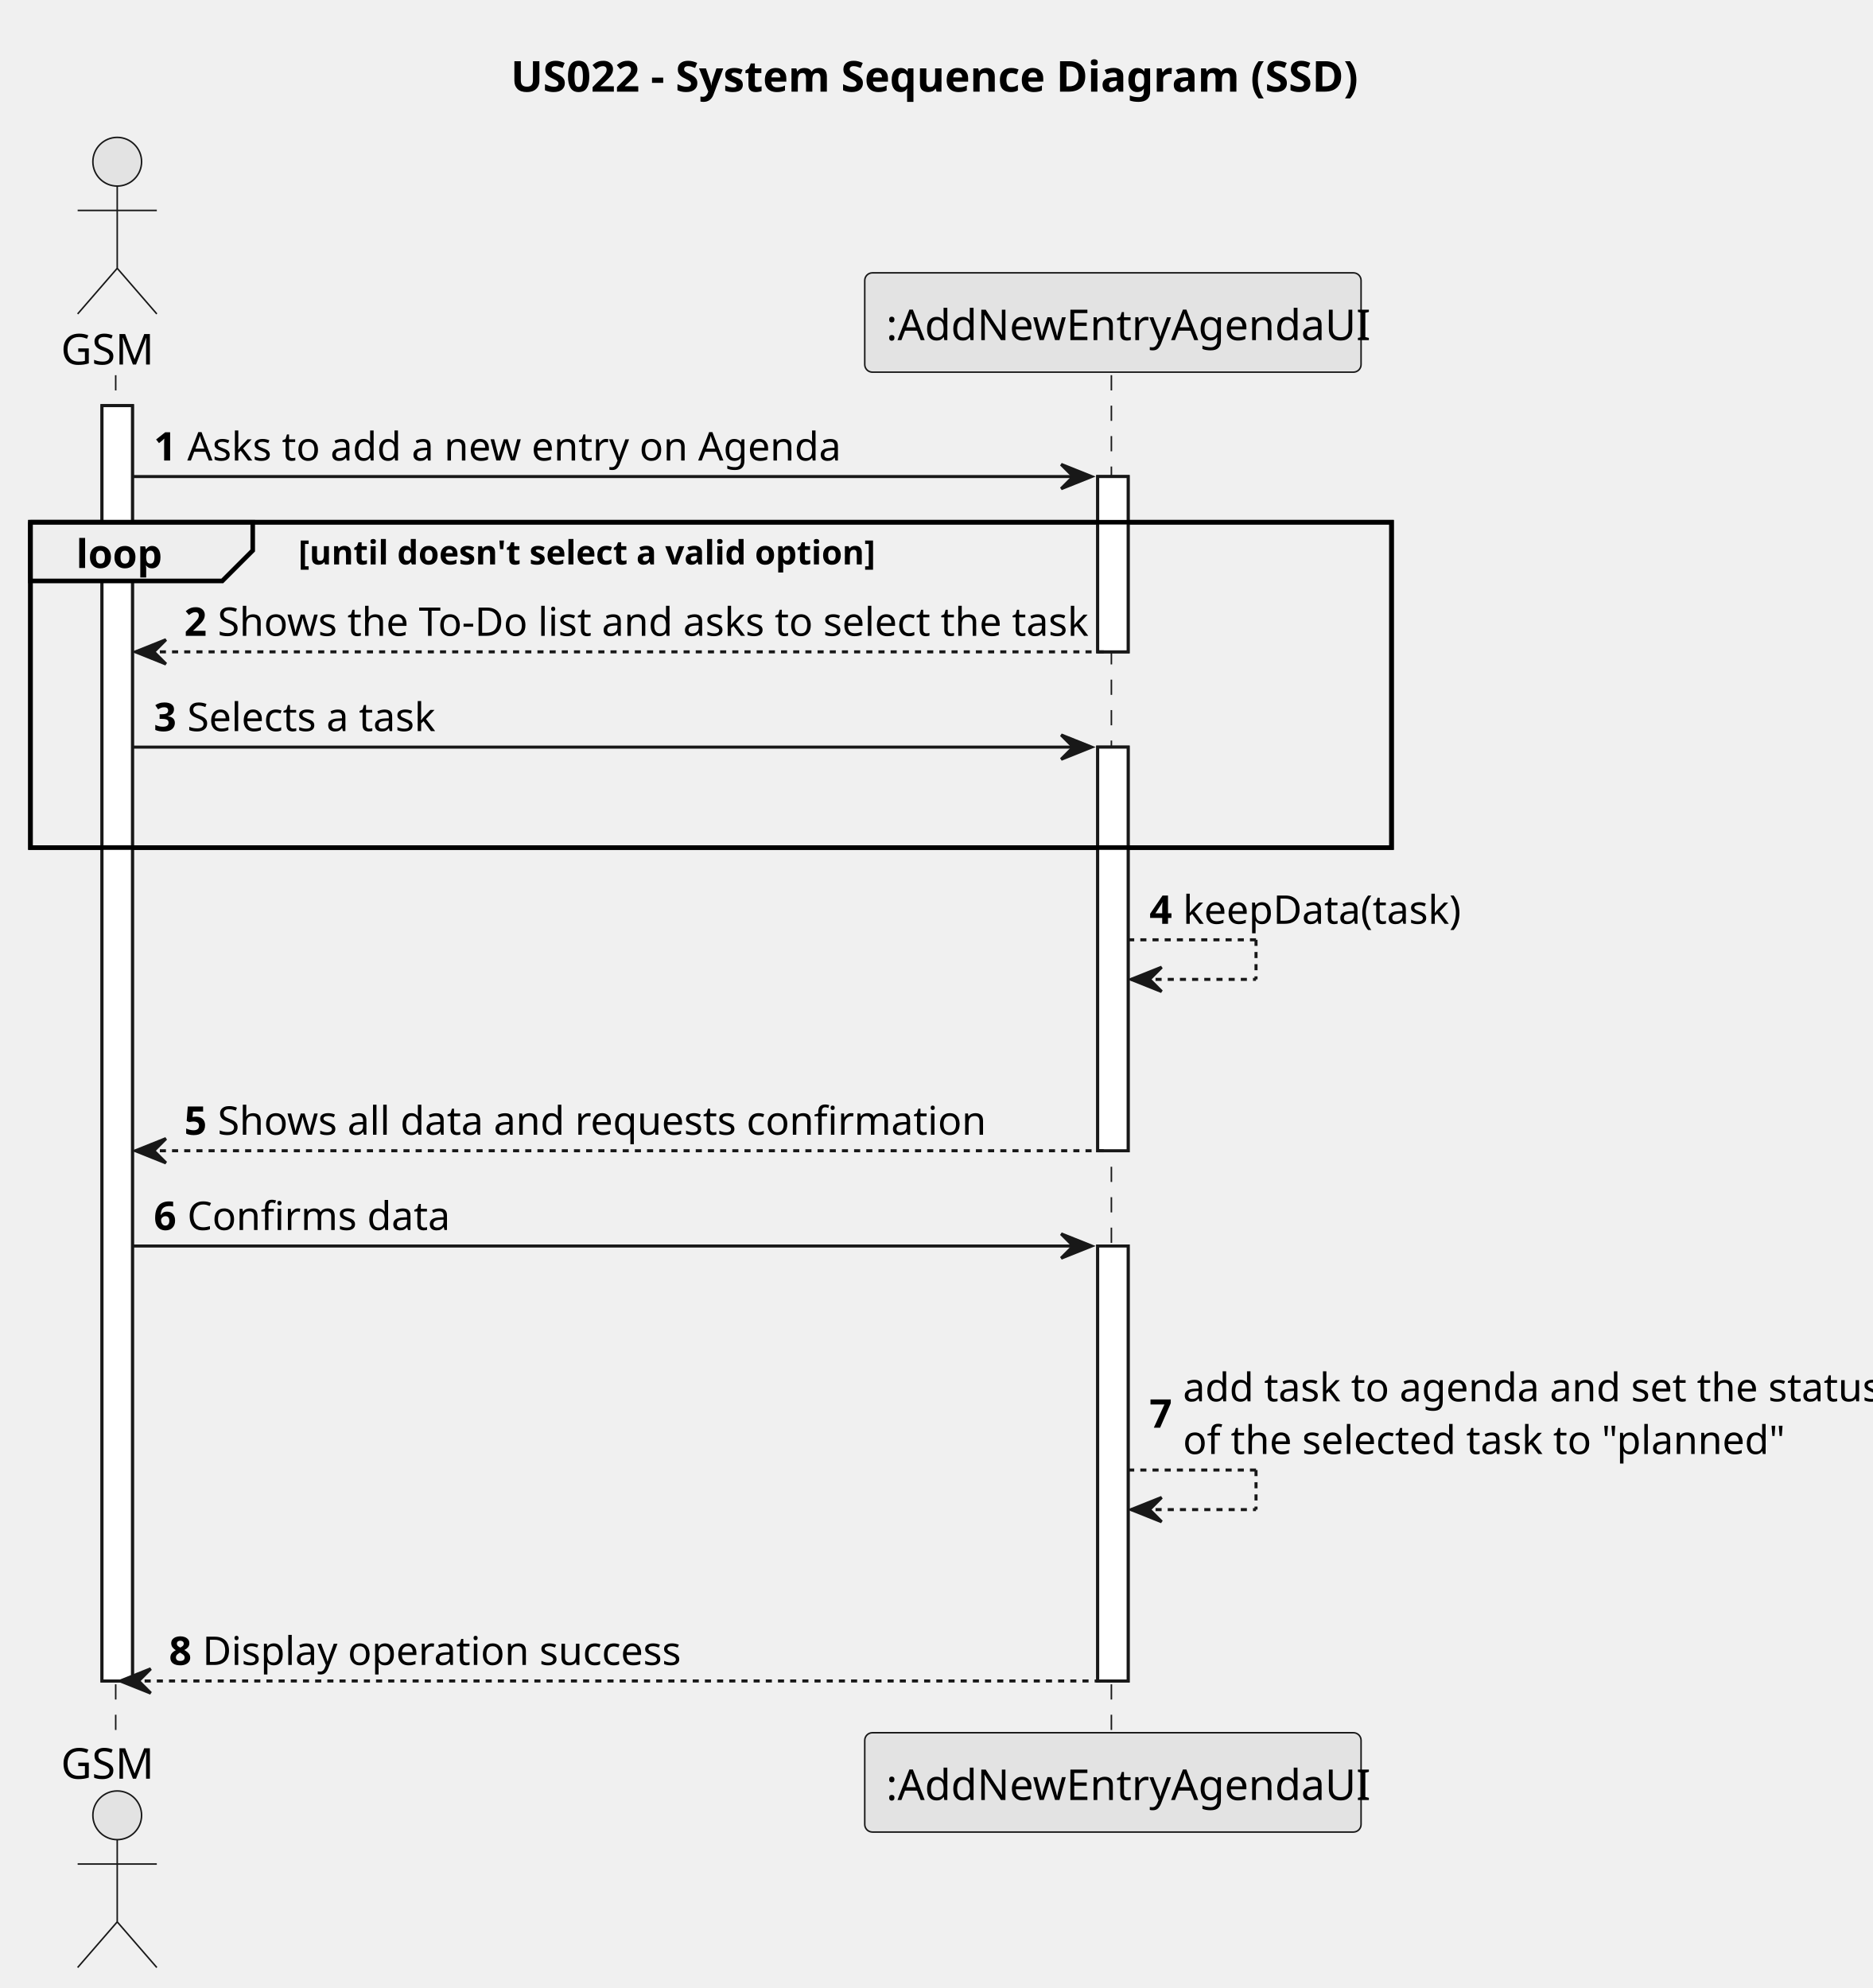
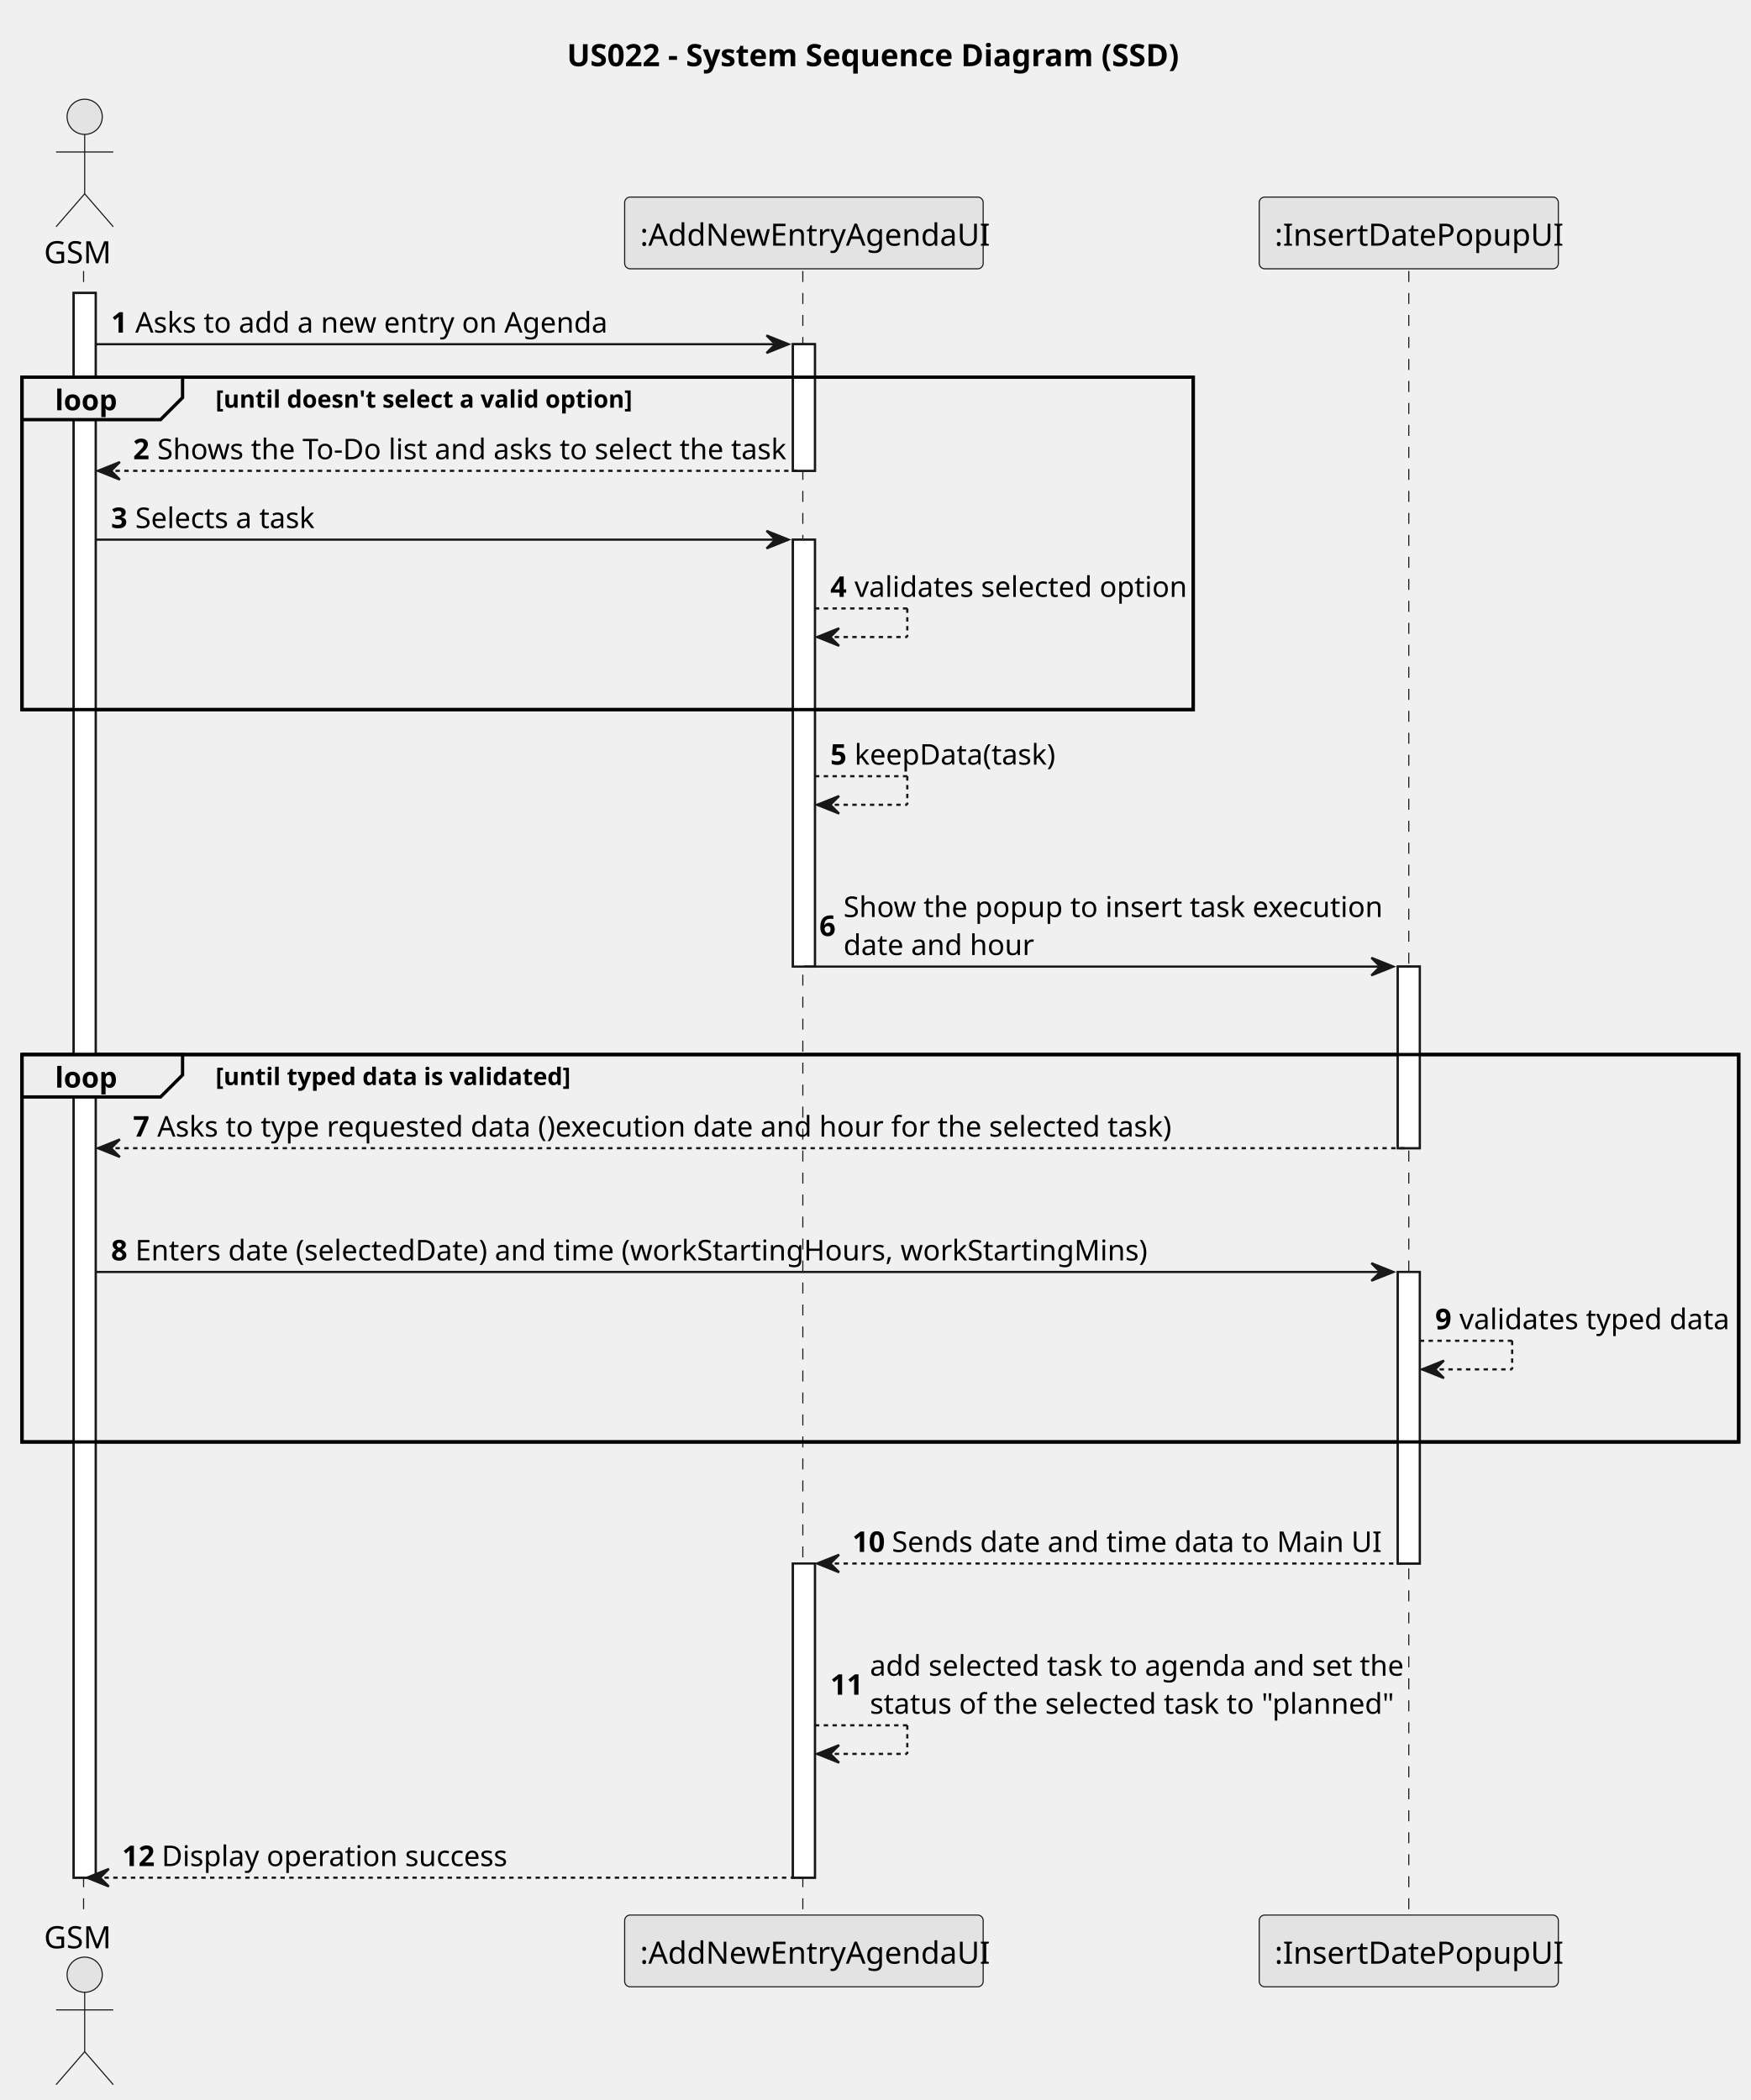
- <svg xmlns="http://www.w3.org/2000/svg" contentStyleType="text/css" height="653px" preserveAspectRatio="none" style="width:615px;height:653px;background:#FFFFFF;" version="1.1" viewBox="0 0 615 653" width="615px" zoomAndPan="magnify">
+ <svg xmlns="http://www.w3.org/2000/svg" contentStyleType="text/css" height="955px" preserveAspectRatio="none" style="width:796px;height:955px;background:#FFFFFF;" version="1.1" viewBox="0 0 796 955" width="796px" zoomAndPan="magnify">
  <defs />
  <g>
-     <text fill="#000000" font-family="sans-serif" font-size="14" font-weight="bold" lengthAdjust="spacing" textLength="284" x="167.75" y="30.107">US022 - System Sequence Diagram (SSD)</text>
-     <rect fill="#FFFFFF" height="418.91" style="stroke:#181818;stroke-width:1.0;" width="10" x="33.5" y="133.242" />
+     <text fill="#000000" font-family="sans-serif" font-size="14" font-weight="bold" lengthAdjust="spacing" textLength="284" x="257.75" y="30.107">US022 - System Sequence Diagram (SSD)</text>
+     <rect fill="#FFFFFF" height="720.656" style="stroke:#181818;stroke-width:1.0;" width="10" x="33.5" y="133.242" />
    <rect fill="#FFFFFF" height="57.582" style="stroke:#181818;stroke-width:1.0;" width="10" x="360.5" y="156.533" />
-     <rect fill="#FFFFFF" height="132.582" style="stroke:#181818;stroke-width:1.0;" width="10" x="360.5" y="245.406" />
-     <rect fill="#FFFFFF" height="142.873" style="stroke:#181818;stroke-width:1.0;" width="10" x="360.5" y="409.279" />
-     <rect fill="none" height="106.873" style="stroke:#000000;stroke-width:1.5;" width="447" x="10" y="171.533" />
-     <line style="stroke:#181818;stroke-width:0.5;stroke-dasharray:5.0,5.0;" x1="38" x2="38" y1="123.242" y2="570.152" />
-     <line style="stroke:#181818;stroke-width:0.5;stroke-dasharray:5.0,5.0;" x1="365" x2="365" y1="123.242" y2="570.152" />
+     <rect fill="#FFFFFF" height="194.164" style="stroke:#181818;stroke-width:1.0;" width="10" x="360.5" y="245.406" />
+     <rect fill="#FFFFFF" height="142.873" style="stroke:#181818;stroke-width:1.0;" width="10" x="360.5" y="711.025" />
+     <rect fill="#FFFFFF" height="82.582" style="stroke:#181818;stroke-width:1.0;" width="10" x="635.5" y="439.57" />
+     <rect fill="#FFFFFF" height="132.582" style="stroke:#181818;stroke-width:1.0;" width="10" x="635.5" y="578.443" />
+     <rect fill="none" height="151.164" style="stroke:#000000;stroke-width:1.5;" width="532.5" x="10" y="171.533" />
+     <rect fill="none" height="176.164" style="stroke:#000000;stroke-width:1.5;" width="780.5" x="10" y="479.57" />
+     <line style="stroke:#181818;stroke-width:0.5;stroke-dasharray:5.0,5.0;" x1="38" x2="38" y1="123.242" y2="871.898" />
+     <line style="stroke:#181818;stroke-width:0.5;stroke-dasharray:5.0,5.0;" x1="365" x2="365" y1="123.242" y2="871.898" />
+     <line style="stroke:#181818;stroke-width:0.5;stroke-dasharray:5.0,5.0;" x1="640.5" x2="640.5" y1="123.242" y2="871.898" />
    <text fill="#000000" font-family="sans-serif" font-size="14" lengthAdjust="spacing" textLength="31" x="20" y="119.728">GSM</text>
    <ellipse cx="38.5" cy="53.121" fill="#E3E3E3" rx="8" ry="8" style="stroke:#181818;stroke-width:0.5;" />
    <path d="M38.5,61.121 L38.5,88.121 M25.5,69.121 L51.5,69.121 M38.5,88.121 L25.5,103.121 M38.5,88.121 L51.5,103.121 " fill="none" style="stroke:#181818;stroke-width:0.5;" />
-     <text fill="#000000" font-family="sans-serif" font-size="14" lengthAdjust="spacing" textLength="31" x="20" y="584.26">GSM</text>
-     <ellipse cx="38.5" cy="596.273" fill="#E3E3E3" rx="8" ry="8" style="stroke:#181818;stroke-width:0.5;" />
-     <path d="M38.5,604.273 L38.5,631.273 M25.5,612.273 L51.5,612.273 M38.5,631.273 L25.5,646.273 M38.5,631.273 L51.5,646.273 " fill="none" style="stroke:#181818;stroke-width:0.5;" />
+     <text fill="#000000" font-family="sans-serif" font-size="14" lengthAdjust="spacing" textLength="31" x="20" y="886.006">GSM</text>
+     <ellipse cx="38.5" cy="898.019" fill="#E3E3E3" rx="8" ry="8" style="stroke:#181818;stroke-width:0.5;" />
+     <path d="M38.5,906.019 L38.5,933.019 M25.5,914.019 L51.5,914.019 M38.5,933.019 L25.5,948.019 M38.5,933.019 L51.5,948.019 " fill="none" style="stroke:#181818;stroke-width:0.5;" />
    <rect fill="#E3E3E3" height="32.621" rx="2.5" ry="2.5" style="stroke:#181818;stroke-width:0.5;" width="163" x="284" y="89.621" />
    <text fill="#000000" font-family="sans-serif" font-size="14" lengthAdjust="spacing" textLength="149" x="291" y="111.728">:AddNewEntryAgendaUI</text>
-     <rect fill="#E3E3E3" height="32.621" rx="2.5" ry="2.5" style="stroke:#181818;stroke-width:0.5;" width="163" x="284" y="569.152" />
-     <text fill="#000000" font-family="sans-serif" font-size="14" lengthAdjust="spacing" textLength="149" x="291" y="591.26">:AddNewEntryAgendaUI</text>
-     <rect fill="#FFFFFF" height="418.91" style="stroke:#181818;stroke-width:1.0;" width="10" x="33.5" y="133.242" />
+     <rect fill="#E3E3E3" height="32.621" rx="2.5" ry="2.5" style="stroke:#181818;stroke-width:0.5;" width="163" x="284" y="870.898" />
+     <text fill="#000000" font-family="sans-serif" font-size="14" lengthAdjust="spacing" textLength="149" x="291" y="893.006">:AddNewEntryAgendaUI</text>
+     <rect fill="#E3E3E3" height="32.621" rx="2.5" ry="2.5" style="stroke:#181818;stroke-width:0.5;" width="136" x="572.5" y="89.621" />
+     <text fill="#000000" font-family="sans-serif" font-size="14" lengthAdjust="spacing" textLength="122" x="579.5" y="111.728">:InsertDatePopupUI</text>
+     <rect fill="#E3E3E3" height="32.621" rx="2.5" ry="2.5" style="stroke:#181818;stroke-width:0.5;" width="136" x="572.5" y="870.898" />
+     <text fill="#000000" font-family="sans-serif" font-size="14" lengthAdjust="spacing" textLength="122" x="579.5" y="893.006">:InsertDatePopupUI</text>
+     <rect fill="#FFFFFF" height="720.656" style="stroke:#181818;stroke-width:1.0;" width="10" x="33.5" y="133.242" />
    <rect fill="#FFFFFF" height="57.582" style="stroke:#181818;stroke-width:1.0;" width="10" x="360.5" y="156.533" />
-     <rect fill="#FFFFFF" height="132.582" style="stroke:#181818;stroke-width:1.0;" width="10" x="360.5" y="245.406" />
-     <rect fill="#FFFFFF" height="142.873" style="stroke:#181818;stroke-width:1.0;" width="10" x="360.5" y="409.279" />
+     <rect fill="#FFFFFF" height="194.164" style="stroke:#181818;stroke-width:1.0;" width="10" x="360.5" y="245.406" />
+     <rect fill="#FFFFFF" height="142.873" style="stroke:#181818;stroke-width:1.0;" width="10" x="360.5" y="711.025" />
+     <rect fill="#FFFFFF" height="82.582" style="stroke:#181818;stroke-width:1.0;" width="10" x="635.5" y="439.57" />
+     <rect fill="#FFFFFF" height="132.582" style="stroke:#181818;stroke-width:1.0;" width="10" x="635.5" y="578.443" />
    <polygon fill="#181818" points="348.5,152.533,358.5,156.533,348.5,160.533,352.5,156.533" style="stroke:#181818;stroke-width:1.0;" />
    <line style="stroke:#181818;stroke-width:1.0;" x1="43.5" x2="354.5" y1="156.533" y2="156.533" />
    <text fill="#000000" font-family="sans-serif" font-size="13" font-weight="bold" lengthAdjust="spacing" textLength="7" x="50.5" y="151.27">1</text>
    <text fill="#000000" font-family="sans-serif" font-size="13" lengthAdjust="spacing" textLength="207" x="61.5" y="151.27">Asks to add a new entry on Agenda</text>
    <path d="M10,171.533 L83,171.533 L83,180.824 L73,190.824 L10,190.824 L10,171.533 " fill="#EEEEEE" style="stroke:#000000;stroke-width:1.5;" />
-     <rect fill="none" height="106.873" style="stroke:#000000;stroke-width:1.5;" width="447" x="10" y="171.533" />
+     <rect fill="none" height="151.164" style="stroke:#000000;stroke-width:1.5;" width="532.5" x="10" y="171.533" />
    <text fill="#000000" font-family="sans-serif" font-size="13" font-weight="bold" lengthAdjust="spacing" textLength="28" x="25" y="186.561">loop</text>
    <text fill="#000000" font-family="sans-serif" font-size="11" font-weight="bold" lengthAdjust="spacing" textLength="189" x="98" y="185.403">[until doesn't select a valid option]</text>
    <polygon fill="#181818" points="54.5,210.115,44.5,214.115,54.5,218.115,50.5,214.115" style="stroke:#181818;stroke-width:1.0;" />
    <line style="stroke:#181818;stroke-width:1.0;stroke-dasharray:2.0,2.0;" x1="48.5" x2="364.5" y1="214.115" y2="214.115" />
    <text fill="#000000" font-family="sans-serif" font-size="13" font-weight="bold" lengthAdjust="spacing" textLength="7" x="60.5" y="208.852">2</text>
    <text fill="#000000" font-family="sans-serif" font-size="13" lengthAdjust="spacing" textLength="282" x="71.5" y="208.852">Shows the To-Do list and asks to select the task</text>
    <polygon fill="#181818" points="348.5,241.406,358.5,245.406,348.5,249.406,352.5,245.406" style="stroke:#181818;stroke-width:1.0;" />
    <line style="stroke:#181818;stroke-width:1.0;" x1="43.5" x2="354.5" y1="245.406" y2="245.406" />
    <text fill="#000000" font-family="sans-serif" font-size="13" font-weight="bold" lengthAdjust="spacing" textLength="7" x="50.5" y="240.144">3</text>
    <text fill="#000000" font-family="sans-serif" font-size="13" lengthAdjust="spacing" textLength="84" x="61.5" y="240.144">Selects a task</text>
-     <line style="stroke:#181818;stroke-width:1.0;stroke-dasharray:2.0,2.0;" x1="370.5" x2="412.5" y1="308.697" y2="308.697" />
-     <line style="stroke:#181818;stroke-width:1.0;stroke-dasharray:2.0,2.0;" x1="412.5" x2="412.5" y1="308.697" y2="321.697" />
-     <line style="stroke:#181818;stroke-width:1.0;stroke-dasharray:2.0,2.0;" x1="371.5" x2="412.5" y1="321.697" y2="321.697" />
-     <polygon fill="#181818" points="381.5,317.697,371.5,321.697,381.5,325.697,377.5,321.697" style="stroke:#181818;stroke-width:1.0;" />
-     <text fill="#000000" font-family="sans-serif" font-size="13" font-weight="bold" lengthAdjust="spacing" textLength="7" x="377.5" y="303.435">4</text>
-     <text fill="#000000" font-family="sans-serif" font-size="13" lengthAdjust="spacing" textLength="88" x="388.5" y="303.435">keepData(task)</text>
-     <polygon fill="#181818" points="54.5,373.988,44.5,377.988,54.5,381.988,50.5,377.988" style="stroke:#181818;stroke-width:1.0;" />
-     <line style="stroke:#181818;stroke-width:1.0;stroke-dasharray:2.0,2.0;" x1="48.5" x2="364.5" y1="377.988" y2="377.988" />
-     <text fill="#000000" font-family="sans-serif" font-size="13" font-weight="bold" lengthAdjust="spacing" textLength="7" x="60.5" y="372.726">5</text>
-     <text fill="#000000" font-family="sans-serif" font-size="13" lengthAdjust="spacing" textLength="238" x="71.5" y="372.726">Shows all data and requests confirmation</text>
-     <polygon fill="#181818" points="348.5,405.279,358.5,409.279,348.5,413.279,352.5,409.279" style="stroke:#181818;stroke-width:1.0;" />
-     <line style="stroke:#181818;stroke-width:1.0;" x1="43.5" x2="354.5" y1="409.279" y2="409.279" />
-     <text fill="#000000" font-family="sans-serif" font-size="13" font-weight="bold" lengthAdjust="spacing" textLength="7" x="50.5" y="404.017">6</text>
-     <text fill="#000000" font-family="sans-serif" font-size="13" lengthAdjust="spacing" textLength="80" x="61.5" y="404.017">Confirms data</text>
-     <line style="stroke:#181818;stroke-width:1.0;stroke-dasharray:2.0,2.0;" x1="370.5" x2="412.5" y1="482.861" y2="482.861" />
-     <line style="stroke:#181818;stroke-width:1.0;stroke-dasharray:2.0,2.0;" x1="412.5" x2="412.5" y1="482.861" y2="495.861" />
-     <line style="stroke:#181818;stroke-width:1.0;stroke-dasharray:2.0,2.0;" x1="371.5" x2="412.5" y1="495.861" y2="495.861" />
-     <polygon fill="#181818" points="381.5,491.861,371.5,495.861,381.5,499.861,377.5,495.861" style="stroke:#181818;stroke-width:1.0;" />
-     <text fill="#000000" font-family="sans-serif" font-size="13" font-weight="bold" lengthAdjust="spacing" textLength="7" x="377.5" y="468.953">7</text>
-     <text fill="#000000" font-family="sans-serif" font-size="13" lengthAdjust="spacing" textLength="220" x="388.5" y="460.308">add task to agenda and set the status</text>
-     <text fill="#000000" font-family="sans-serif" font-size="13" lengthAdjust="spacing" textLength="188" x="388.5" y="477.599">of the selected task to "planned"</text>
-     <polygon fill="#181818" points="49.5,548.152,39.5,552.152,49.5,556.152,45.5,552.152" style="stroke:#181818;stroke-width:1.0;" />
-     <line style="stroke:#181818;stroke-width:1.0;stroke-dasharray:2.0,2.0;" x1="43.5" x2="364.5" y1="552.152" y2="552.152" />
-     <text fill="#000000" font-family="sans-serif" font-size="13" font-weight="bold" lengthAdjust="spacing" textLength="7" x="55.5" y="546.89">8</text>
-     <text fill="#000000" font-family="sans-serif" font-size="13" lengthAdjust="spacing" textLength="153" x="66.5" y="546.89">Display operation success</text>
+     <line style="stroke:#181818;stroke-width:1.0;stroke-dasharray:2.0,2.0;" x1="370.5" x2="412.5" y1="276.697" y2="276.697" />
+     <line style="stroke:#181818;stroke-width:1.0;stroke-dasharray:2.0,2.0;" x1="412.5" x2="412.5" y1="276.697" y2="289.697" />
+     <line style="stroke:#181818;stroke-width:1.0;stroke-dasharray:2.0,2.0;" x1="371.5" x2="412.5" y1="289.697" y2="289.697" />
+     <polygon fill="#181818" points="381.5,285.697,371.5,289.697,381.5,293.697,377.5,289.697" style="stroke:#181818;stroke-width:1.0;" />
+     <text fill="#000000" font-family="sans-serif" font-size="13" font-weight="bold" lengthAdjust="spacing" textLength="7" x="377.5" y="271.435">4</text>
+     <text fill="#000000" font-family="sans-serif" font-size="13" lengthAdjust="spacing" textLength="142" x="388.5" y="271.435">validates selected option</text>
+     <line style="stroke:#181818;stroke-width:1.0;stroke-dasharray:2.0,2.0;" x1="370.5" x2="412.5" y1="352.988" y2="352.988" />
+     <line style="stroke:#181818;stroke-width:1.0;stroke-dasharray:2.0,2.0;" x1="412.5" x2="412.5" y1="352.988" y2="365.988" />
+     <line style="stroke:#181818;stroke-width:1.0;stroke-dasharray:2.0,2.0;" x1="371.5" x2="412.5" y1="365.988" y2="365.988" />
+     <polygon fill="#181818" points="381.5,361.988,371.5,365.988,381.5,369.988,377.5,365.988" style="stroke:#181818;stroke-width:1.0;" />
+     <text fill="#000000" font-family="sans-serif" font-size="13" font-weight="bold" lengthAdjust="spacing" textLength="7" x="377.5" y="347.726">5</text>
+     <text fill="#000000" font-family="sans-serif" font-size="13" lengthAdjust="spacing" textLength="88" x="388.5" y="347.726">keepData(task)</text>
+     <polygon fill="#181818" points="623.5,435.57,633.5,439.57,623.5,443.57,627.5,439.57" style="stroke:#181818;stroke-width:1.0;" />
+     <line style="stroke:#181818;stroke-width:1.0;" x1="365.5" x2="629.5" y1="439.57" y2="439.57" />
+     <text fill="#000000" font-family="sans-serif" font-size="13" font-weight="bold" lengthAdjust="spacing" textLength="7" x="372.5" y="425.662">6</text>
+     <text fill="#000000" font-family="sans-serif" font-size="13" lengthAdjust="spacing" textLength="233" x="383.5" y="417.017">Show the popup to insert task execution</text>
+     <text fill="#000000" font-family="sans-serif" font-size="13" lengthAdjust="spacing" textLength="79" x="383.5" y="434.308">date and hour</text>
+     <path d="M10,479.57 L83,479.57 L83,488.861 L73,498.861 L10,498.861 L10,479.57 " fill="#EEEEEE" style="stroke:#000000;stroke-width:1.5;" />
+     <rect fill="none" height="176.164" style="stroke:#000000;stroke-width:1.5;" width="780.5" x="10" y="479.57" />
+     <text fill="#000000" font-family="sans-serif" font-size="13" font-weight="bold" lengthAdjust="spacing" textLength="28" x="25" y="494.599">loop</text>
+     <text fill="#000000" font-family="sans-serif" font-size="11" font-weight="bold" lengthAdjust="spacing" textLength="157" x="98" y="493.44">[until typed data is validated]</text>
+     <polygon fill="#181818" points="54.5,518.152,44.5,522.152,54.5,526.152,50.5,522.152" style="stroke:#181818;stroke-width:1.0;" />
+     <line style="stroke:#181818;stroke-width:1.0;stroke-dasharray:2.0,2.0;" x1="48.5" x2="639.5" y1="522.152" y2="522.152" />
+     <text fill="#000000" font-family="sans-serif" font-size="13" font-weight="bold" lengthAdjust="spacing" textLength="7" x="60.5" y="516.89">7</text>
+     <text fill="#000000" font-family="sans-serif" font-size="13" lengthAdjust="spacing" textLength="441" x="71.5" y="516.89">Asks to type requested data ()execution date and hour for the selected task)</text>
+     <polygon fill="#181818" points="623.5,574.443,633.5,578.443,623.5,582.443,627.5,578.443" style="stroke:#181818;stroke-width:1.0;" />
+     <line style="stroke:#181818;stroke-width:1.0;" x1="43.5" x2="629.5" y1="578.443" y2="578.443" />
+     <text fill="#000000" font-family="sans-serif" font-size="13" font-weight="bold" lengthAdjust="spacing" textLength="7" x="50.5" y="573.181">8</text>
+     <text fill="#000000" font-family="sans-serif" font-size="13" lengthAdjust="spacing" textLength="435" x="61.5" y="573.181">Enters date (selectedDate) and time (workStartingHours, workStartingMins)</text>
+     <line style="stroke:#181818;stroke-width:1.0;stroke-dasharray:2.0,2.0;" x1="645.5" x2="687.5" y1="609.734" y2="609.734" />
+     <line style="stroke:#181818;stroke-width:1.0;stroke-dasharray:2.0,2.0;" x1="687.5" x2="687.5" y1="609.734" y2="622.734" />
+     <line style="stroke:#181818;stroke-width:1.0;stroke-dasharray:2.0,2.0;" x1="646.5" x2="687.5" y1="622.734" y2="622.734" />
+     <polygon fill="#181818" points="656.5,618.734,646.5,622.734,656.5,626.734,652.5,622.734" style="stroke:#181818;stroke-width:1.0;" />
+     <text fill="#000000" font-family="sans-serif" font-size="13" font-weight="bold" lengthAdjust="spacing" textLength="7" x="652.5" y="604.472">9</text>
+     <text fill="#000000" font-family="sans-serif" font-size="13" lengthAdjust="spacing" textLength="115" x="663.5" y="604.472">validates typed data</text>
+     <polygon fill="#181818" points="381.5,707.025,371.5,711.025,381.5,715.025,377.5,711.025" style="stroke:#181818;stroke-width:1.0;" />
+     <line style="stroke:#181818;stroke-width:1.0;stroke-dasharray:2.0,2.0;" x1="375.5" x2="639.5" y1="711.025" y2="711.025" />
+     <text fill="#000000" font-family="sans-serif" font-size="13" font-weight="bold" lengthAdjust="spacing" textLength="14" x="387.5" y="705.763">10</text>
+     <text fill="#000000" font-family="sans-serif" font-size="13" lengthAdjust="spacing" textLength="212" x="405.5" y="705.763">Sends date and time data to Main UI</text>
+     <line style="stroke:#181818;stroke-width:1.0;stroke-dasharray:2.0,2.0;" x1="370.5" x2="412.5" y1="784.607" y2="784.607" />
+     <line style="stroke:#181818;stroke-width:1.0;stroke-dasharray:2.0,2.0;" x1="412.5" x2="412.5" y1="784.607" y2="797.607" />
+     <line style="stroke:#181818;stroke-width:1.0;stroke-dasharray:2.0,2.0;" x1="371.5" x2="412.5" y1="797.607" y2="797.607" />
+     <polygon fill="#181818" points="381.5,793.607,371.5,797.607,381.5,801.607,377.5,797.607" style="stroke:#181818;stroke-width:1.0;" />
+     <text fill="#000000" font-family="sans-serif" font-size="13" font-weight="bold" lengthAdjust="spacing" textLength="14" x="377.5" y="770.699">11</text>
+     <text fill="#000000" font-family="sans-serif" font-size="13" lengthAdjust="spacing" textLength="233" x="395.5" y="762.054">add selected task to agenda and set the</text>
+     <text fill="#000000" font-family="sans-serif" font-size="13" lengthAdjust="spacing" textLength="228" x="395.5" y="779.345">status of the selected task to "planned"</text>
+     <polygon fill="#181818" points="49.5,849.898,39.5,853.898,49.5,857.898,45.5,853.898" style="stroke:#181818;stroke-width:1.0;" />
+     <line style="stroke:#181818;stroke-width:1.0;stroke-dasharray:2.0,2.0;" x1="43.5" x2="364.5" y1="853.898" y2="853.898" />
+     <text fill="#000000" font-family="sans-serif" font-size="13" font-weight="bold" lengthAdjust="spacing" textLength="14" x="55.5" y="848.636">12</text>
+     <text fill="#000000" font-family="sans-serif" font-size="13" lengthAdjust="spacing" textLength="153" x="73.5" y="848.636">Display operation success</text>
  </g>
</svg>
